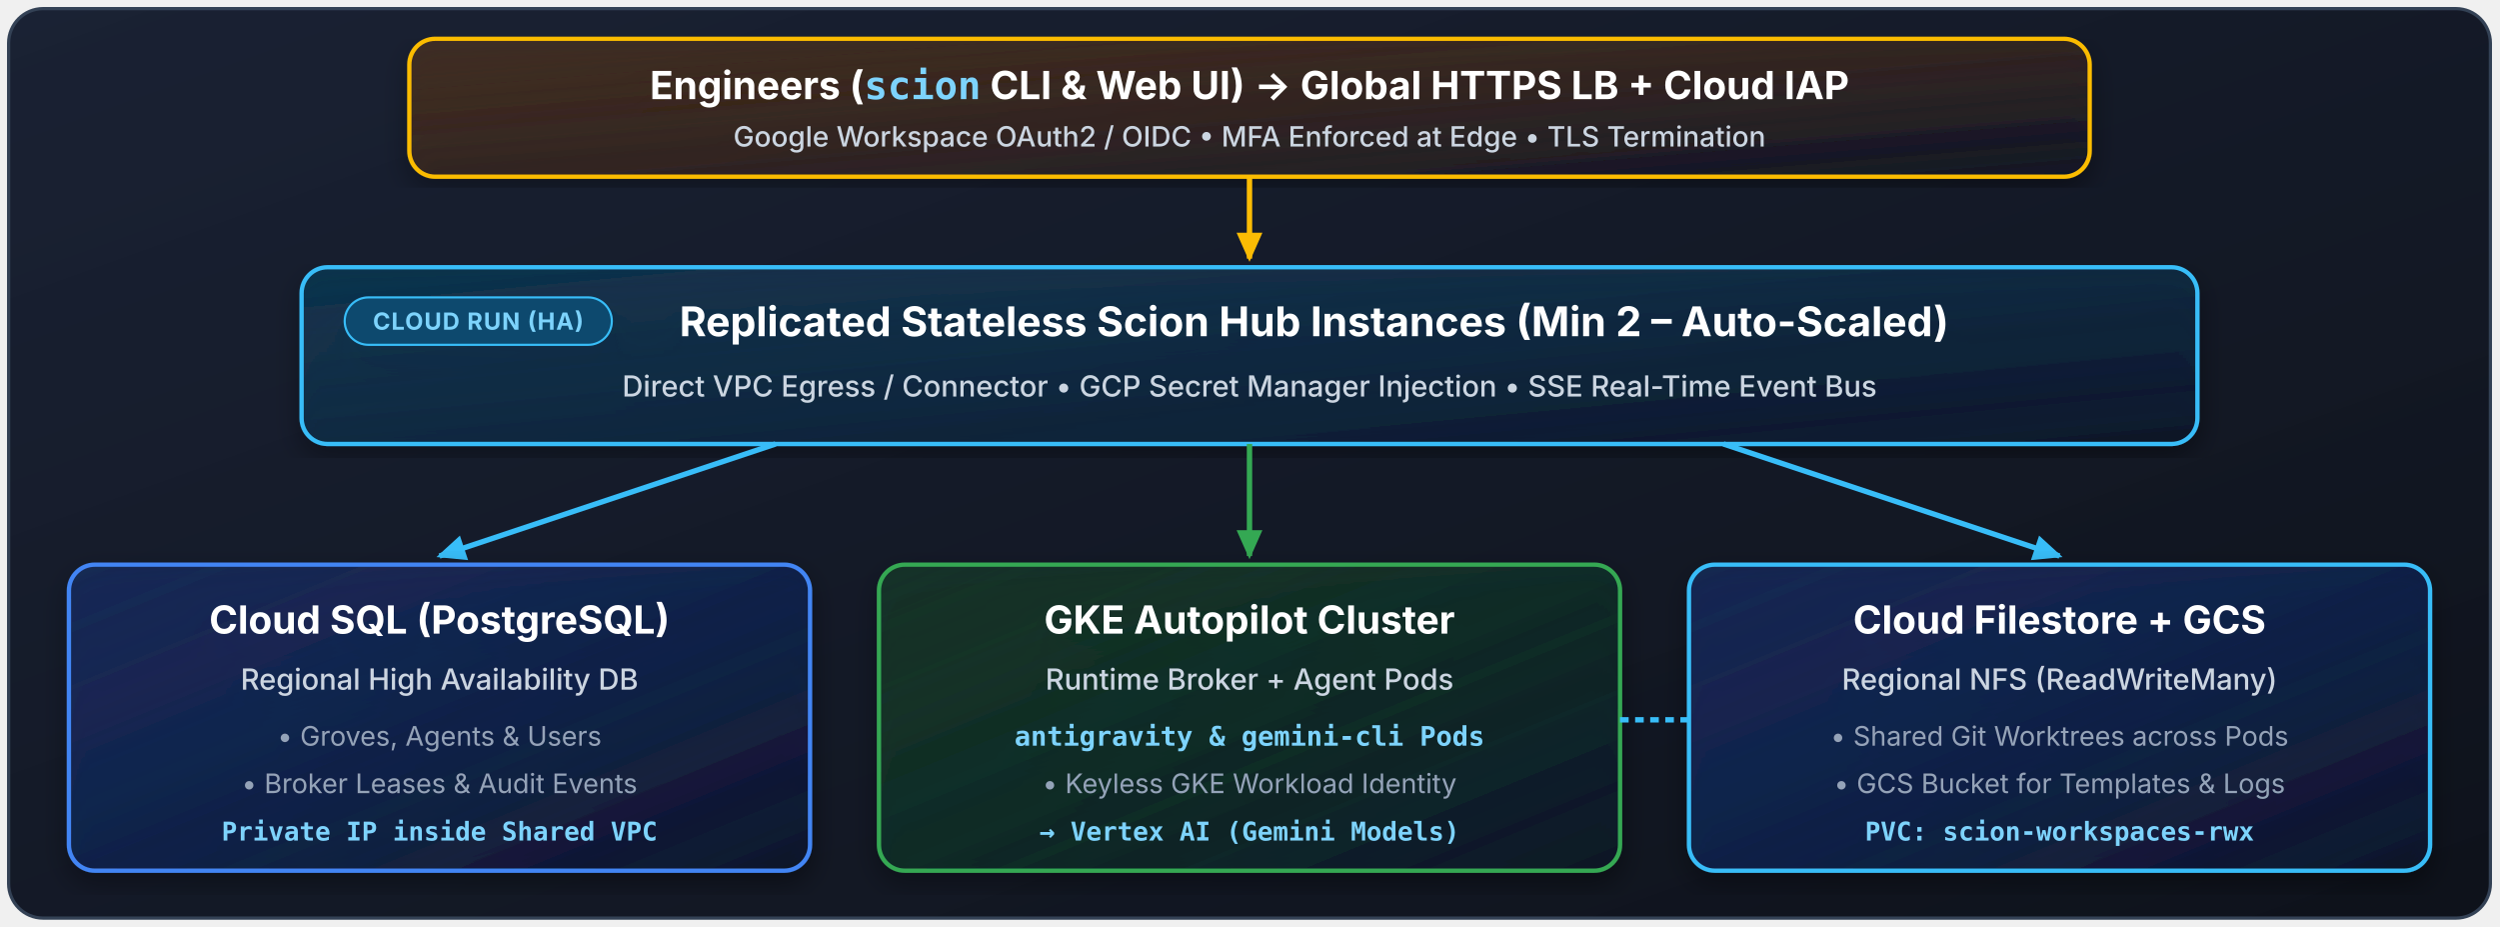
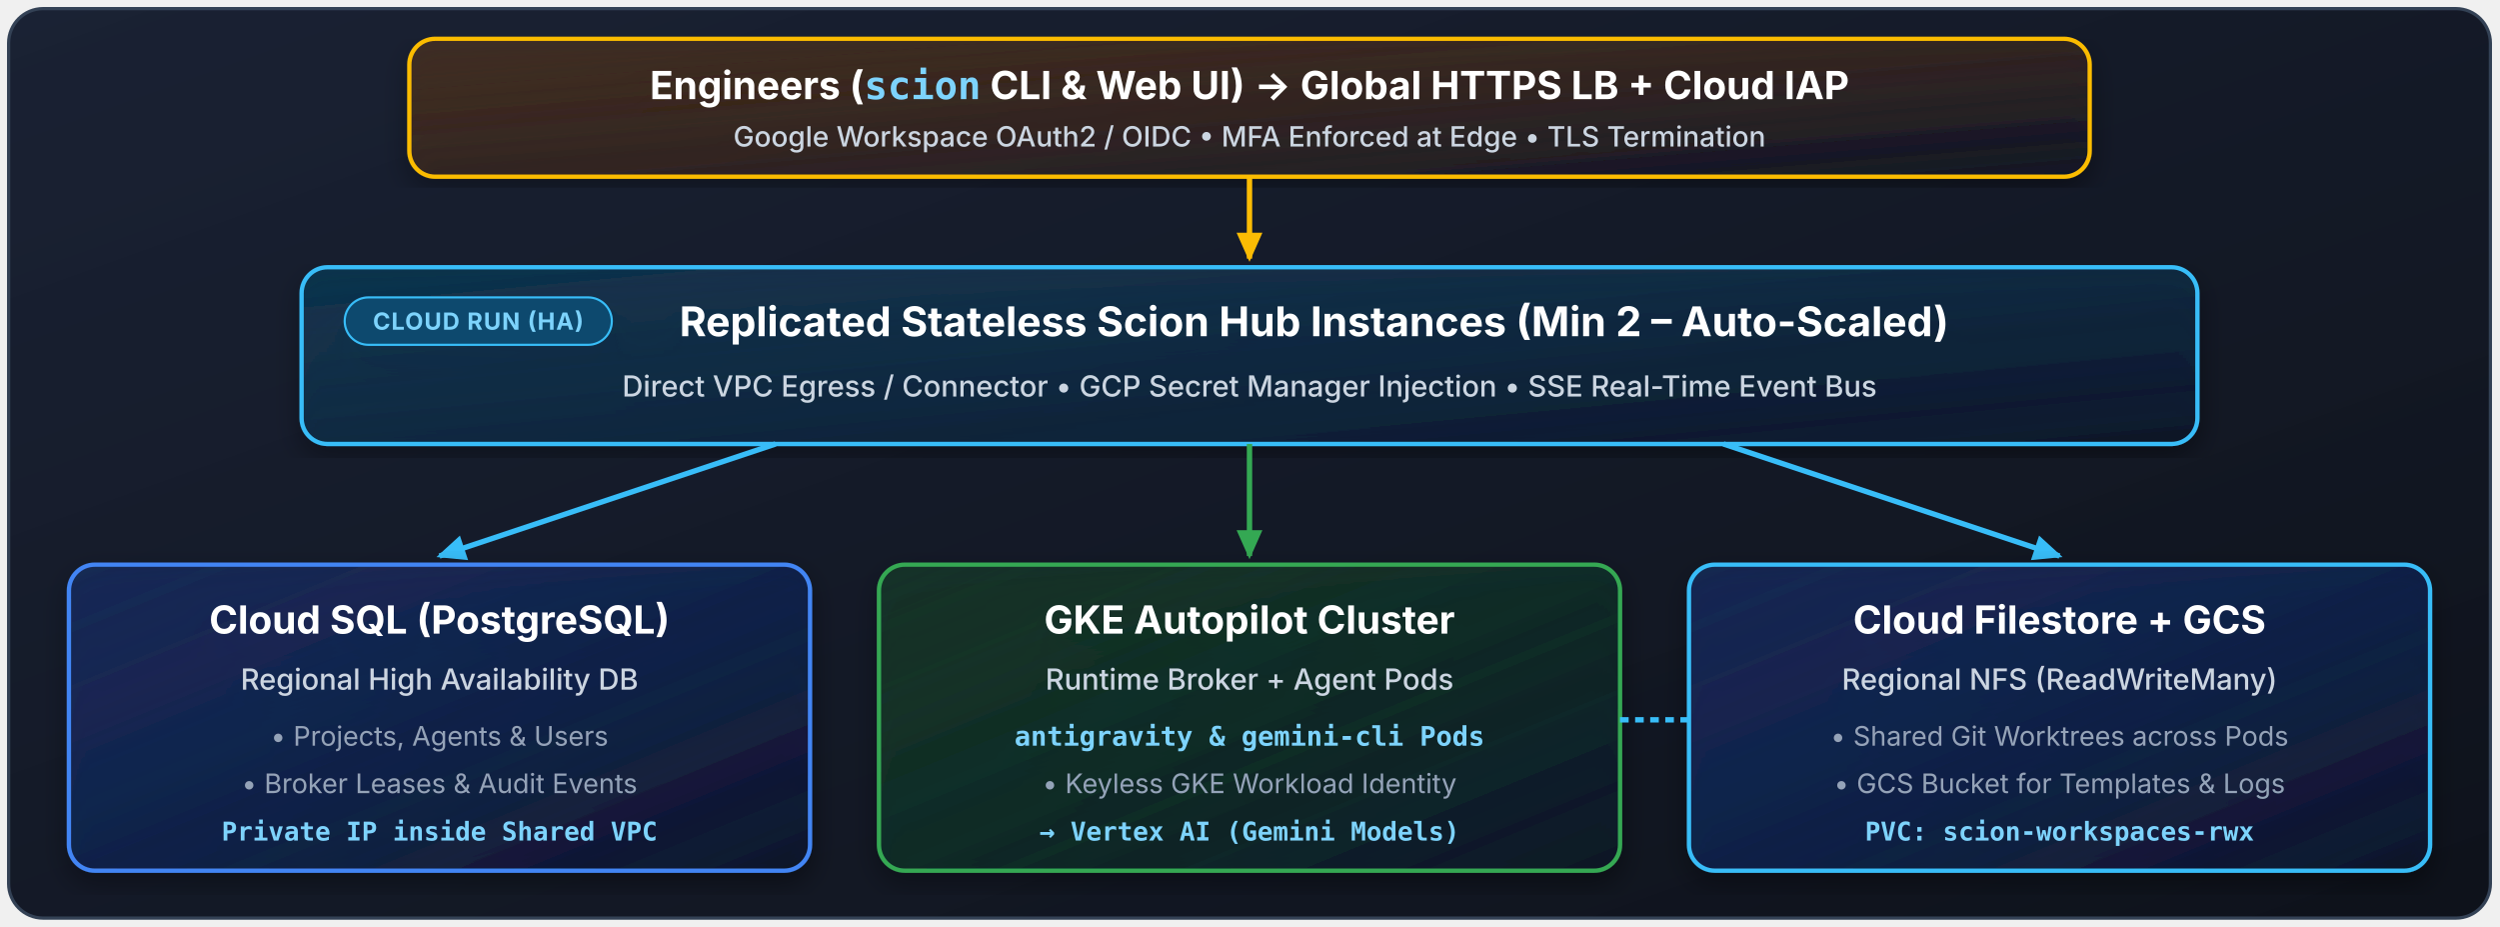
<svg xmlns="http://www.w3.org/2000/svg" viewBox="0 0 1160 430" width="100%" height="100%">
  <defs>
    <linearGradient id="bgGrad" x1="0%" y1="0%" x2="100%" y2="100%">
      <stop offset="0%" stop-color="#0f172a" stop-opacity="0.95" />
      <stop offset="100%" stop-color="#090d16" stop-opacity="0.98" />
    </linearGradient>
    <linearGradient id="blueCard" x1="0%" y1="0%" x2="100%" y2="100%">
      <stop offset="0%" stop-color="#1e3a8a" stop-opacity="0.4" />
      <stop offset="100%" stop-color="#0f172a" stop-opacity="0.9" />
    </linearGradient>
    <linearGradient id="cyanCard" x1="0%" y1="0%" x2="100%" y2="100%">
      <stop offset="0%" stop-color="#0c4a6e" stop-opacity="0.45" />
      <stop offset="100%" stop-color="#0f172a" stop-opacity="0.9" />
    </linearGradient>
    <linearGradient id="greenCard" x1="0%" y1="0%" x2="100%" y2="100%">
      <stop offset="0%" stop-color="#14532d" stop-opacity="0.4" />
      <stop offset="100%" stop-color="#0f172a" stop-opacity="0.9" />
    </linearGradient>
    <linearGradient id="amberCard" x1="0%" y1="0%" x2="100%" y2="100%">
      <stop offset="0%" stop-color="#713f12" stop-opacity="0.38" />
      <stop offset="100%" stop-color="#0f172a" stop-opacity="0.9" />
    </linearGradient>
    <linearGradient id="redCard" x1="0%" y1="0%" x2="100%" y2="100%">
      <stop offset="0%" stop-color="#7f1d1d" stop-opacity="0.38" />
      <stop offset="100%" stop-color="#0f172a" stop-opacity="0.9" />
    </linearGradient>
    <filter id="shadow" x="-8%" y="-8%" width="116%" height="116%">
      <feDropShadow dx="0" dy="5" stdDeviation="6" flood-color="#000000" flood-opacity="0.45" />
    </filter>
    <marker id="arrowCyan" viewBox="0 0 10 10" refX="8" refY="5" markerWidth="6" markerHeight="6" orient="auto-start-reverse">
      <path d="M 0 1 L 9 5 L 0 9 z" fill="#38bdf8" />
    </marker>
    <marker id="arrowBlue" viewBox="0 0 10 10" refX="8" refY="5" markerWidth="6" markerHeight="6" orient="auto-start-reverse">
      <path d="M 0 1 L 9 5 L 0 9 z" fill="#4285f4" />
    </marker>
    <marker id="arrowGreen" viewBox="0 0 10 10" refX="8" refY="5" markerWidth="6" markerHeight="6" orient="auto-start-reverse">
      <path d="M 0 1 L 9 5 L 0 9 z" fill="#34a853" />
    </marker>
    <marker id="arrowAmber" viewBox="0 0 10 10" refX="8" refY="5" markerWidth="6" markerHeight="6" orient="auto-start-reverse">
      <path d="M 0 1 L 9 5 L 0 9 z" fill="#fbbc04" />
    </marker>
    <style>
      .title { font-family: "Space Grotesk", "Inter", system-ui, sans-serif; font-weight: 700; fill: #ffffff; }
      .sub { font-family: "Inter", system-ui, sans-serif; font-weight: 500; fill: #cbd5e1; }
      .muted { font-family: "Inter", system-ui, sans-serif; font-weight: 400; fill: #94a3b8; }
      .mono { font-family: "JetBrains Mono", "Fira Code", monospace; font-weight: 600; fill: #7dd3fc; }
      .badge { font-family: "Inter", system-ui, sans-serif; font-weight: 700; font-size: 11px; letter-spacing: 0.04em; }
    </style>
  </defs>
  <rect x="4" y="4" width="1152" height="422" rx="16" fill="url(#bgGrad)" stroke="#334155" stroke-width="1.5" />
  <g filter="url(#shadow)">
    <rect x="190" y="18" width="780" height="64" rx="12" fill="url(#amberCard)" stroke="#fbbc04" stroke-width="2" />
    <text x="580" y="46" text-anchor="middle" class="title" font-size="18">Engineers (<tspan class="mono" fill="#fde047">scion</tspan> CLI &amp; Web UI)  →  Global HTTPS LB + Cloud IAP</text>
    <text x="580" y="68" text-anchor="middle" class="sub" font-size="13">Google Workspace OAuth2 / OIDC  •  MFA Enforced at Edge  •  TLS Termination</text>
  </g>
  <path d="M580 82 L580 120" stroke="#fbbc04" stroke-width="2.5" marker-end="url(#arrowAmber)" />
  <g filter="url(#shadow)">
    <rect x="140" y="124" width="880" height="82" rx="12" fill="url(#cyanCard)" stroke="#38bdf8" stroke-width="2" />
    <rect x="160" y="138" width="124" height="22" rx="11" fill="#0c4a6e" stroke="#38bdf8" />
    <text x="222" y="153" text-anchor="middle" class="badge" fill="#7dd3fc">CLOUD RUN (HA)</text>
    <text x="610" y="156" text-anchor="middle" class="title" font-size="19">Replicated Stateless Scion Hub Instances (Min 2 – Auto-Scaled)</text>
    <text x="580" y="184" text-anchor="middle" class="sub" font-size="13.5">Direct VPC Egress / Connector  •  GCP Secret Manager Injection  •  SSE Real-Time Event Bus</text>
  </g>
  <path d="M360 206 L204 258" stroke="#38bdf8" stroke-width="2.5" marker-end="url(#arrowCyan)" />
  <path d="M580 206 L580 258" stroke="#34a853" stroke-width="2.5" marker-end="url(#arrowGreen)" />
  <path d="M800 206 L956 258" stroke="#38bdf8" stroke-width="2.5" marker-end="url(#arrowCyan)" />
  <g filter="url(#shadow)">
    <rect x="32" y="262" width="344" height="142" rx="12" fill="url(#blueCard)" stroke="#4285f4" stroke-width="2" />
    <text x="204" y="294" text-anchor="middle" class="title" font-size="18" fill="#93c5fd">Cloud SQL (PostgreSQL)</text>
    <text x="204" y="320" text-anchor="middle" class="sub" font-size="13.5">Regional High Availability DB</text>
-     <text x="204" y="346" text-anchor="middle" class="muted" font-size="12.5">• Groves, Agents &amp; Users</text>
+     <text x="204" y="346" text-anchor="middle" class="muted" font-size="12.5">• Projects, Agents &amp; Users</text>
    <text x="204" y="368" text-anchor="middle" class="muted" font-size="12.5">• Broker Leases &amp; Audit Events</text>
    <text x="204" y="390" text-anchor="middle" class="mono" font-size="12">Private IP inside Shared VPC</text>
  </g>
  <g filter="url(#shadow)">
    <rect x="408" y="262" width="344" height="142" rx="12" fill="url(#greenCard)" stroke="#34a853" stroke-width="2" />
    <text x="580" y="294" text-anchor="middle" class="title" font-size="18" fill="#86efac">GKE Autopilot Cluster</text>
    <text x="580" y="320" text-anchor="middle" class="sub" font-size="13.5">Runtime Broker + Agent Pods</text>
    <text x="580" y="346" text-anchor="middle" class="mono" font-size="12.5">antigravity &amp; gemini-cli Pods</text>
    <text x="580" y="368" text-anchor="middle" class="muted" font-size="12.5">• Keyless GKE Workload Identity</text>
    <text x="580" y="390" text-anchor="middle" class="mono" font-size="12" fill="#86efac">→ Vertex AI (Gemini Models)</text>
  </g>
  <g filter="url(#shadow)">
    <rect x="784" y="262" width="344" height="142" rx="12" fill="url(#blueCard)" stroke="#38bdf8" stroke-width="2" />
    <text x="956" y="294" text-anchor="middle" class="title" font-size="18" fill="#7dd3fc">Cloud Filestore + GCS</text>
    <text x="956" y="320" text-anchor="middle" class="sub" font-size="13.5">Regional NFS (ReadWriteMany)</text>
    <text x="956" y="346" text-anchor="middle" class="muted" font-size="12.5">• Shared Git Worktrees across Pods</text>
    <text x="956" y="368" text-anchor="middle" class="muted" font-size="12.5">• GCS Bucket for Templates &amp; Logs</text>
    <text x="956" y="390" text-anchor="middle" class="mono" font-size="12">PVC: scion-workspaces-rwx</text>
  </g>
  <path d="M752 334 L784 334" stroke="#38bdf8" stroke-width="2.5" stroke-dasharray="4,3" />
</svg>
